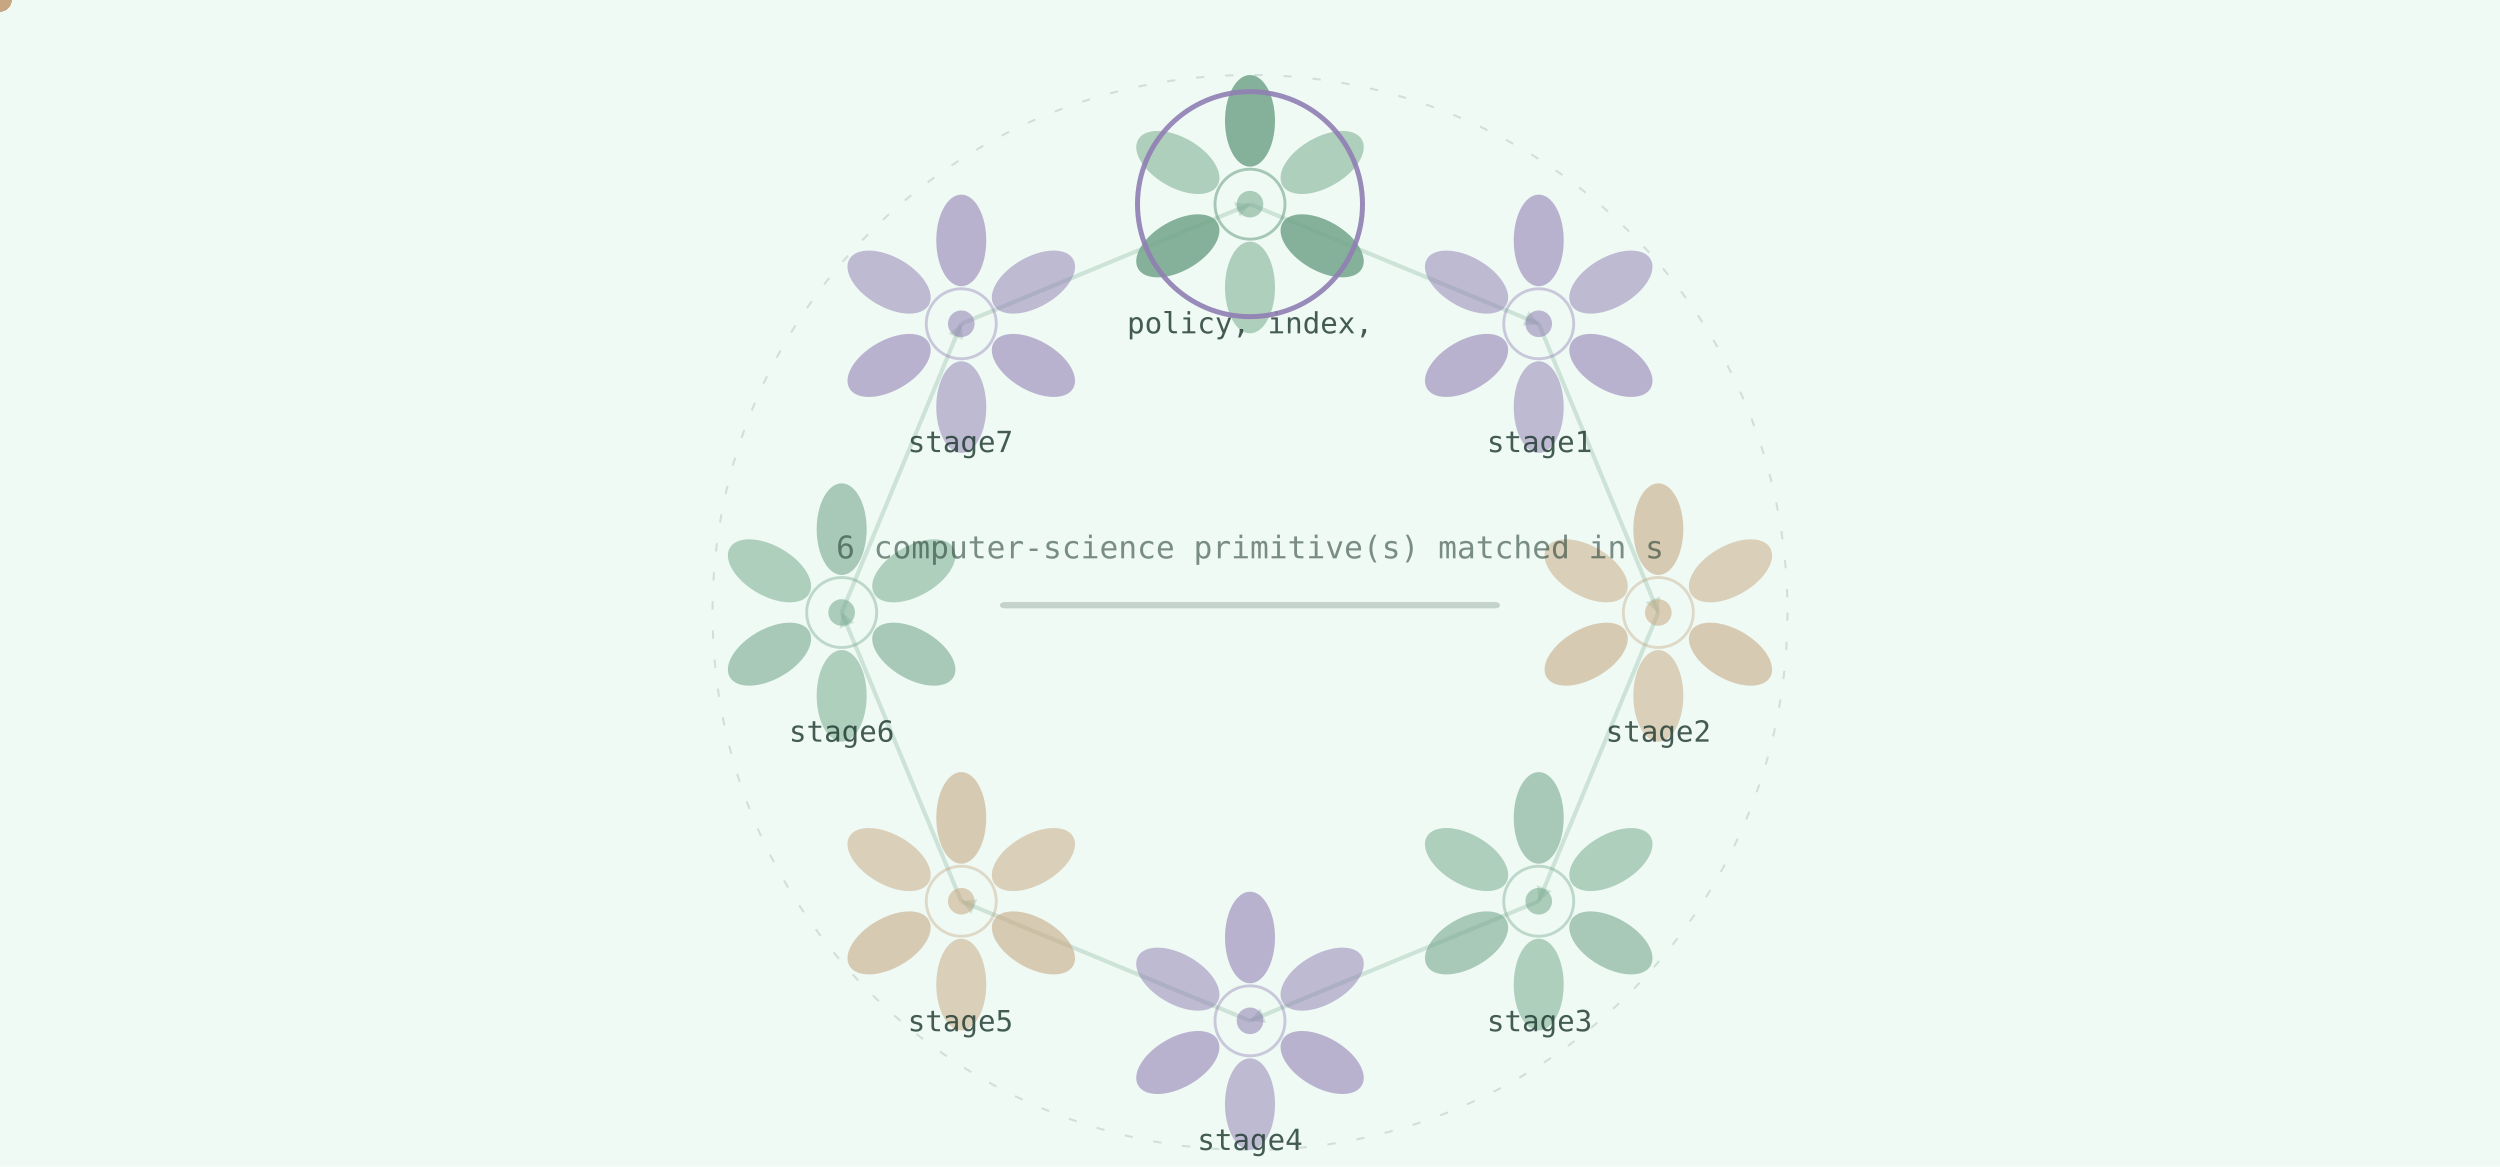
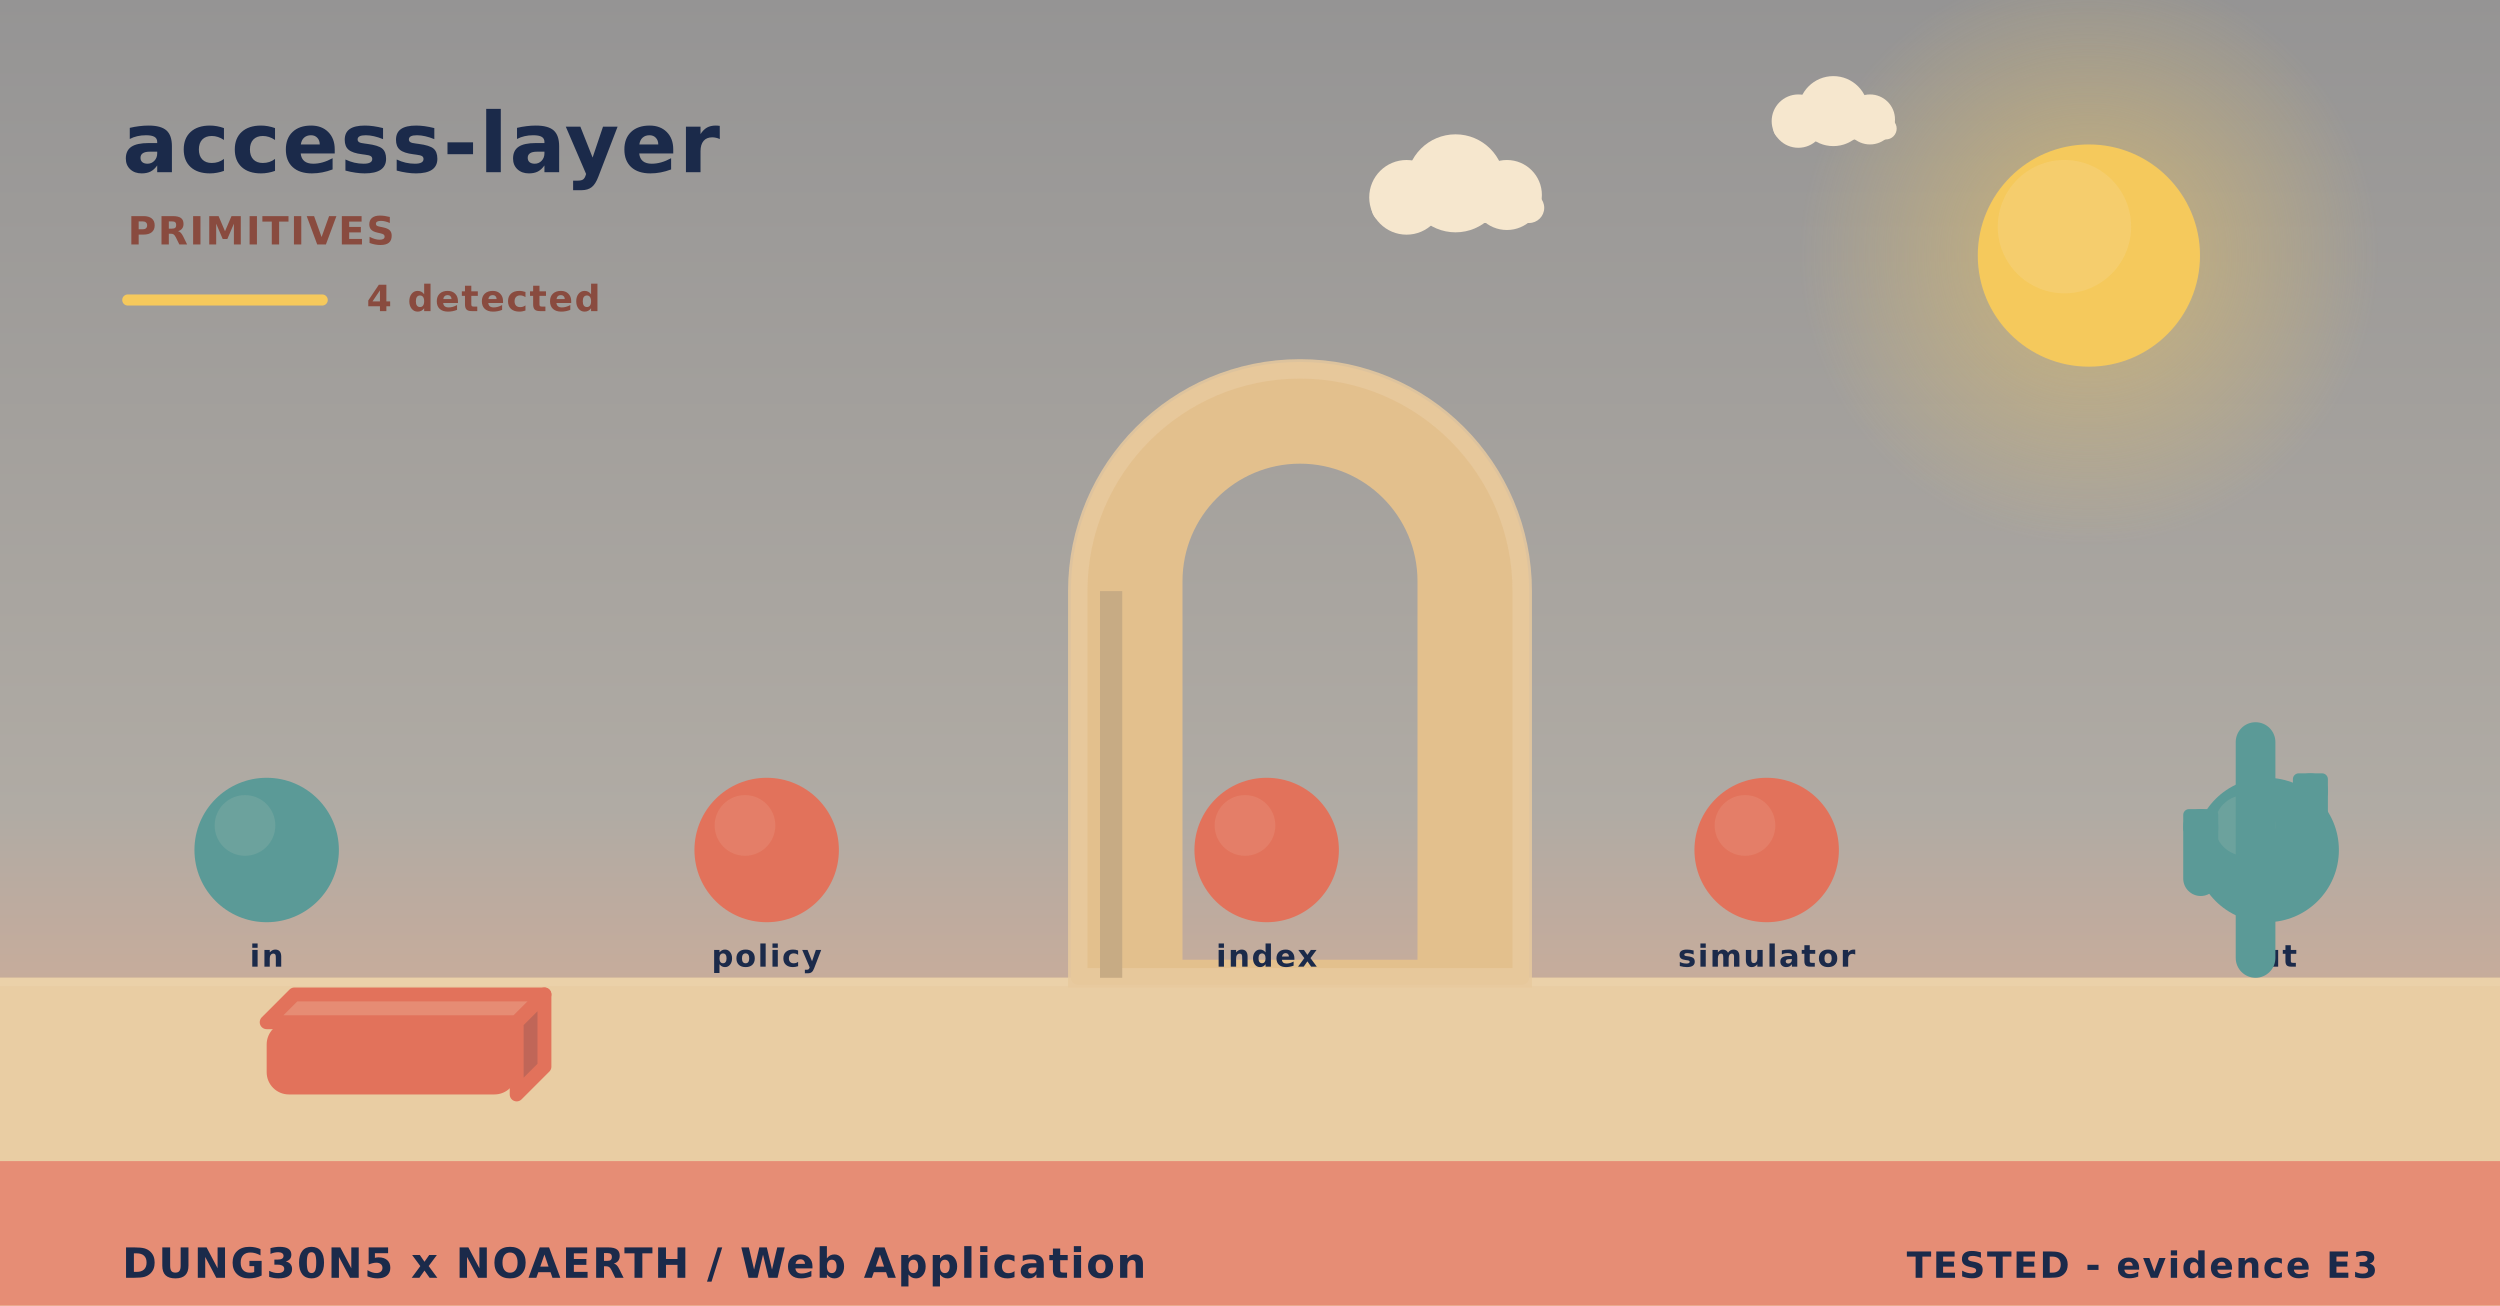
- <svg xmlns="http://www.w3.org/2000/svg" viewBox="0 0 1200 560" width="1200" height="560" role="img" aria-label="access-layer state machine">
-   <rect width="1200" height="560" fill="#effaf5" />
-   <defs>
-     <linearGradient id="gs" x1="0" y1="0" x2="1" y2="1">
-       <stop offset="0%" stop-color="#74a68b" />
-       <stop offset="100%" stop-color="#907eb3" />
-     </linearGradient>
-   </defs>
-   <circle cx="600.00" cy="294.00" r="258.00" fill="none" stroke="rgba(26,52,43,0.140)" stroke-width="1.00" opacity="1.00" stroke-dasharray="4 10" />
-   <line x1="600.00" y1="98.00" x2="738.59" y2="155.41" stroke="rgba(116,166,139,0.500)" stroke-width="2.00" opacity="0.55" />
-   <polygon points="738.59,155.41 733.76,149.29 730.86,156.32" fill="rgba(116,166,139,0.500)" opacity="0.55" />
-   <g opacity="0.9">
-     <circle cx="0.00" cy="0.00" r="5.50" fill="#c7a781" opacity="1.00" />
-     <animateTransform attributeName="transform" type="translate" values="600.00,98.00 738.59,155.41" dur="6.65s" begin="0.0s" repeatCount="indefinite" />
-     <animateTransform attributeName="transform" type="translate" values="738.59,155.41 600.00,98.00" dur="6.65s" begin="3.325s" repeatCount="indefinite" />
+ <svg xmlns="http://www.w3.org/2000/svg" width="900" height="470" viewBox="0 0 900 470" role="img" aria-label="access-layer - how it behaves">
+   <linearGradient id="skys" x1="0" y1="0" x2="0" y2="1">
+     <stop offset="0" stop-color="#959494" />
+     <stop offset="0.62" stop-color="#b0aba4" />
+     <stop offset="1" stop-color="#f3ad8a" />
+   </linearGradient>
+   <rect width="900" height="470" fill="url(#skys)" />
+   <radialGradient id="suns">
+     <stop offset="0.35" stop-color="#f5c95c" stop-opacity="0.34" />
+     <stop offset="1" stop-color="#f5c95c" stop-opacity="0" />
+   </radialGradient>
+   <circle cx="752" cy="92" r="104" fill="url(#suns)" />
+   <circle cx="752" cy="92" r="40" fill="#f5c95c" />
+   <circle cx="743.2" cy="81.6" r="24" fill="#f5d27e" opacity="0.5" />
+   <g>
+     <circle cx="524" cy="66" r="17.64" fill="#f6e7ce" />
+     <circle cx="506.36" cy="71.04" r="13.44" fill="#f6e7ce" />
+     <circle cx="542.48" cy="70.2" r="12.6" fill="#f6e7ce" />
+     <rect x="493.76" y="69.36" width="62.16" height="10.92" rx="5.46" fill="#f6e7ce" />
+     <animateTransform attributeName="transform" type="translate" values="0 0;24 0;0 0" dur="36s" begin="0s" repeatCount="indefinite" />
  </g>
-   <line x1="738.59" y1="155.41" x2="796.00" y2="294.00" stroke="rgba(116,166,139,0.500)" stroke-width="2.00" opacity="0.55" />
-   <polygon points="796.00,294.00 796.91,286.26 789.89,289.17" fill="rgba(116,166,139,0.500)" opacity="0.55" />
-   <g opacity="0.9">
-     <circle cx="0.00" cy="0.00" r="5.50" fill="#c7a781" opacity="1.00" />
-     <animateTransform attributeName="transform" type="translate" values="738.59,155.41 796.00,294.00" dur="6.65s" begin="0.831s" repeatCount="indefinite" />
-     <animateTransform attributeName="transform" type="translate" values="796.00,294.00 738.59,155.41" dur="6.65s" begin="4.156s" repeatCount="indefinite" />
+   <g>
+     <circle cx="660" cy="40" r="12.6" fill="#f6e7ce" />
+     <circle cx="647.4" cy="43.6" r="9.6" fill="#f6e7ce" />
+     <circle cx="673.2" cy="43" r="9" fill="#f6e7ce" />
+     <rect x="638.4" y="42.4" width="44.4" height="7.8" rx="3.9" fill="#f6e7ce" />
+     <animateTransform attributeName="transform" type="translate" values="0 0;-18 0;0 0" dur="46s" begin="3s" repeatCount="indefinite" />
  </g>
-   <line x1="796.00" y1="294.00" x2="738.59" y2="432.59" stroke="rgba(116,166,139,0.500)" stroke-width="2.00" opacity="0.55" />
-   <polygon points="738.59,432.59 744.71,427.76 737.68,424.86" fill="rgba(116,166,139,0.500)" opacity="0.55" />
-   <g opacity="0.9">
-     <circle cx="0.00" cy="0.00" r="5.50" fill="#c7a781" opacity="1.00" />
-     <animateTransform attributeName="transform" type="translate" values="796.00,294.00 738.59,432.59" dur="6.65s" begin="1.663s" repeatCount="indefinite" />
-     <animateTransform attributeName="transform" type="translate" values="738.59,432.59 796.00,294.00" dur="6.65s" begin="4.988s" repeatCount="indefinite" />
+   <rect x="0" y="352" width="900" height="118" fill="#e9cda3" />
+   <rect x="0" y="352" width="900" height="3" fill="#ebd1a9" />
+   <text x="44" y="62" font-family="Verdana,DejaVu Sans,sans-serif" font-size="30" font-weight="700" letter-spacing="0.6" fill="#1b2a4a" text-anchor="start">access-layer</text>
+   <text x="46" y="88" font-family="Verdana,DejaVu Sans,sans-serif" font-size="14" font-weight="700" letter-spacing="0.6" fill="#894b3f" text-anchor="start">PRIMITIVES</text>
+   <rect x="44" y="106" width="74" height="4" rx="2" fill="#f5c95c" />
+   <text x="132" y="112" font-family="Verdana,DejaVu Sans,sans-serif" font-size="13" font-weight="700" letter-spacing="0.6" fill="#894b3f" text-anchor="start">4 detected</text>
+   <path d="M388,352 L388,212.8 A80,80 0 0 1 548,212.8 L548,352 Z M423.2,348 L423.2,209.22 A44.8,44.8 0 0 1 512.8,209.22 L512.8,348 Z" fill="#e3c08d" fill-rule="evenodd" stroke="#e3c08d" stroke-width="5" stroke-linejoin="round" />
+   <path d="M388,352 L388,212.8 A80,80 0 0 1 548,212.8 L548,352 Z" fill="none" stroke="#e8c99d" stroke-width="7" stroke-linecap="round" opacity="0.85" />
+   <rect x="396" y="212.8" width="8" height="139.2" fill="#c7ab84" />
+   <circle cx="96" cy="306" r="26" fill="#5b9a97" />
+   <circle cx="88.2" cy="297.16" r="10.92" fill="#7aa9a2" opacity="0.55" />
+   <text x="96" y="348" font-family="Verdana,DejaVu Sans,sans-serif" font-size="11" font-weight="700" letter-spacing="0.6" fill="#1b2a4a" text-anchor="middle">in</text>
+   <g>
+     <circle cx="276" cy="306" r="26" fill="#e2725b" />
+     <circle cx="268.2" cy="297.16" r="10.92" fill="#e68972" opacity="0.55" />
+     <animate attributeName="opacity" values="0.8;1;0.8" dur="4.6s" begin="0s" repeatCount="indefinite" />
  </g>
-   <line x1="738.59" y1="432.59" x2="600.00" y2="490.00" stroke="rgba(116,166,139,0.500)" stroke-width="2.00" opacity="0.55" />
-   <polygon points="600.00,490.00 607.74,490.91 604.83,483.89" fill="rgba(116,166,139,0.500)" opacity="0.55" />
-   <g opacity="0.9">
-     <circle cx="0.00" cy="0.00" r="5.50" fill="#c7a781" opacity="1.00" />
-     <animateTransform attributeName="transform" type="translate" values="738.59,432.59 600.00,490.00" dur="6.65s" begin="2.494s" repeatCount="indefinite" />
-     <animateTransform attributeName="transform" type="translate" values="600.00,490.00 738.59,432.59" dur="6.65s" begin="5.819s" repeatCount="indefinite" />
+   <text x="276" y="348" font-family="Verdana,DejaVu Sans,sans-serif" font-size="11" font-weight="700" letter-spacing="0.6" fill="#1b2a4a" text-anchor="middle">policy</text>
+   <g>
+     <circle cx="456" cy="306" r="26" fill="#e2725b" />
+     <circle cx="448.2" cy="297.16" r="10.92" fill="#e68972" opacity="0.55" />
+     <animate attributeName="opacity" values="0.8;1;0.8" dur="5.2s" begin="0s" repeatCount="indefinite" />
  </g>
-   <line x1="600.00" y1="490.00" x2="461.41" y2="432.59" stroke="rgba(116,166,139,0.500)" stroke-width="2.00" opacity="0.55" />
-   <polygon points="461.41,432.59 466.24,438.71 469.14,431.68" fill="rgba(116,166,139,0.500)" opacity="0.55" />
-   <g opacity="0.9">
-     <circle cx="0.00" cy="0.00" r="5.50" fill="#c7a781" opacity="1.00" />
-     <animateTransform attributeName="transform" type="translate" values="600.00,490.00 461.41,432.59" dur="6.65s" begin="3.325s" repeatCount="indefinite" />
-     <animateTransform attributeName="transform" type="translate" values="461.41,432.59 600.00,490.00" dur="6.65s" begin="6.65s" repeatCount="indefinite" />
+   <text x="456" y="348" font-family="Verdana,DejaVu Sans,sans-serif" font-size="11" font-weight="700" letter-spacing="0.6" fill="#1b2a4a" text-anchor="middle">index</text>
+   <g>
+     <circle cx="636" cy="306" r="26" fill="#e2725b" />
+     <circle cx="628.2" cy="297.16" r="10.92" fill="#e68972" opacity="0.55" />
+     <animate attributeName="opacity" values="0.8;1;0.8" dur="5.8s" begin="0s" repeatCount="indefinite" />
  </g>
-   <line x1="461.41" y1="432.59" x2="404.00" y2="294.00" stroke="rgba(116,166,139,0.500)" stroke-width="2.00" opacity="0.55" />
-   <polygon points="404.00,294.00 403.09,301.74 410.11,298.83" fill="rgba(116,166,139,0.500)" opacity="0.55" />
-   <g opacity="0.9">
-     <circle cx="0.00" cy="0.00" r="5.50" fill="#c7a781" opacity="1.00" />
-     <animateTransform attributeName="transform" type="translate" values="461.41,432.59 404.00,294.00" dur="6.65s" begin="4.156s" repeatCount="indefinite" />
-     <animateTransform attributeName="transform" type="translate" values="404.00,294.00 461.41,432.59" dur="6.65s" begin="7.481s" repeatCount="indefinite" />
-   </g>
-   <line x1="404.00" y1="294.00" x2="461.41" y2="155.41" stroke="rgba(116,166,139,0.500)" stroke-width="2.00" opacity="0.55" />
-   <polygon points="461.41,155.41 455.29,160.24 462.32,163.14" fill="rgba(116,166,139,0.500)" opacity="0.55" />
-   <g opacity="0.9">
-     <circle cx="0.00" cy="0.00" r="5.50" fill="#c7a781" opacity="1.00" />
-     <animateTransform attributeName="transform" type="translate" values="404.00,294.00 461.41,155.41" dur="6.65s" begin="4.988s" repeatCount="indefinite" />
-     <animateTransform attributeName="transform" type="translate" values="461.41,155.41 404.00,294.00" dur="6.65s" begin="8.312s" repeatCount="indefinite" />
-   </g>
-   <line x1="461.41" y1="155.41" x2="600.00" y2="98.00" stroke="rgba(116,166,139,0.500)" stroke-width="2.00" opacity="0.55" />
-   <polygon points="600.00,98.00 592.26,97.09 595.17,104.11" fill="rgba(116,166,139,0.500)" opacity="0.55" />
-   <g opacity="0.9">
-     <circle cx="0.00" cy="0.00" r="5.50" fill="#c7a781" opacity="1.00" />
-     <animateTransform attributeName="transform" type="translate" values="461.41,155.41 600.00,98.00" dur="6.65s" begin="5.819s" repeatCount="indefinite" />
-     <animateTransform attributeName="transform" type="translate" values="600.00,98.00 461.41,155.41" dur="6.65s" begin="9.144s" repeatCount="indefinite" />
-   </g>
-   <ellipse cx="600.00" cy="58.00" rx="12.00" ry="22.00" fill="rgba(116,166,139,0.900)" opacity="0.95" transform="rotate(0.0 600.00 58.00)" />
-   <ellipse cx="634.64" cy="78.00" rx="12.00" ry="22.00" fill="rgba(116,166,139,0.550)" opacity="0.95" transform="rotate(60.0 634.64 78.00)" />
-   <ellipse cx="634.64" cy="118.00" rx="12.00" ry="22.00" fill="rgba(116,166,139,0.900)" opacity="0.95" transform="rotate(120.0 634.64 118.00)" />
-   <ellipse cx="600.00" cy="138.00" rx="12.00" ry="22.00" fill="rgba(116,166,139,0.550)" opacity="0.95" transform="rotate(180.0 600.00 138.00)" />
-   <ellipse cx="565.36" cy="118.00" rx="12.00" ry="22.00" fill="rgba(116,166,139,0.900)" opacity="0.95" transform="rotate(240.0 565.36 118.00)" />
-   <ellipse cx="565.36" cy="78.00" rx="12.00" ry="22.00" fill="rgba(116,166,139,0.550)" opacity="0.95" transform="rotate(300.0 565.36 78.00)" />
-   <circle cx="600.00" cy="98.00" r="16.80" fill="none" stroke="rgba(116,166,139,0.900)" stroke-width="1.40" opacity="0.66" />
-   <circle cx="600.00" cy="98.00" r="6.40" fill="rgba(116,166,139,0.550)" opacity="1.00" />
-   <text x="600" y="160" font-family="ui-monospace,Menlo,monospace" font-size="14" fill="rgba(26,52,43,0.800)" text-anchor="middle">policy, index,</text>
-   <g>
-     <circle cx="600.00" cy="98.00" r="54.00" fill="none" stroke="#907eb3" stroke-width="2.40" opacity="0.90" />
-     <animate attributeName="opacity" values="0.25;1.0;0.25" dur="13.3s" begin="0.0s" repeatCount="indefinite" />
-   </g>
-   <ellipse cx="738.59" cy="115.41" rx="12.00" ry="22.00" fill="rgba(144,126,179,0.600)" opacity="0.95" transform="rotate(0.0 738.59 115.41)" />
-   <ellipse cx="773.23" cy="135.41" rx="12.00" ry="22.00" fill="rgba(144,126,179,0.550)" opacity="0.95" transform="rotate(60.0 773.23 135.41)" />
-   <ellipse cx="773.23" cy="175.41" rx="12.00" ry="22.00" fill="rgba(144,126,179,0.600)" opacity="0.95" transform="rotate(120.0 773.23 175.41)" />
-   <ellipse cx="738.59" cy="195.41" rx="12.00" ry="22.00" fill="rgba(144,126,179,0.550)" opacity="0.95" transform="rotate(180.0 738.59 195.41)" />
-   <ellipse cx="703.95" cy="175.41" rx="12.00" ry="22.00" fill="rgba(144,126,179,0.600)" opacity="0.95" transform="rotate(240.0 703.95 175.41)" />
-   <ellipse cx="703.95" cy="135.41" rx="12.00" ry="22.00" fill="rgba(144,126,179,0.550)" opacity="0.95" transform="rotate(300.0 703.95 135.41)" />
-   <circle cx="738.59" cy="155.41" r="16.80" fill="none" stroke="rgba(144,126,179,0.600)" stroke-width="1.40" opacity="0.66" />
-   <circle cx="738.59" cy="155.41" r="6.40" fill="rgba(144,126,179,0.550)" opacity="1.00" />
-   <text x="739" y="217" font-family="ui-monospace,Menlo,monospace" font-size="14" fill="rgba(26,52,43,0.800)" text-anchor="middle">stage1</text>
-   <ellipse cx="796.00" cy="254.00" rx="12.00" ry="22.00" fill="rgba(199,167,129,0.600)" opacity="0.95" transform="rotate(0.0 796.00 254.00)" />
-   <ellipse cx="830.64" cy="274.00" rx="12.00" ry="22.00" fill="rgba(199,167,129,0.550)" opacity="0.95" transform="rotate(60.0 830.64 274.00)" />
-   <ellipse cx="830.64" cy="314.00" rx="12.00" ry="22.00" fill="rgba(199,167,129,0.600)" opacity="0.95" transform="rotate(120.0 830.64 314.00)" />
-   <ellipse cx="796.00" cy="334.00" rx="12.00" ry="22.00" fill="rgba(199,167,129,0.550)" opacity="0.95" transform="rotate(180.0 796.00 334.00)" />
-   <ellipse cx="761.36" cy="314.00" rx="12.00" ry="22.00" fill="rgba(199,167,129,0.600)" opacity="0.95" transform="rotate(240.0 761.36 314.00)" />
-   <ellipse cx="761.36" cy="274.00" rx="12.00" ry="22.00" fill="rgba(199,167,129,0.550)" opacity="0.95" transform="rotate(300.0 761.36 274.00)" />
-   <circle cx="796.00" cy="294.00" r="16.80" fill="none" stroke="rgba(199,167,129,0.600)" stroke-width="1.40" opacity="0.66" />
-   <circle cx="796.00" cy="294.00" r="6.40" fill="rgba(199,167,129,0.550)" opacity="1.00" />
-   <text x="796" y="356" font-family="ui-monospace,Menlo,monospace" font-size="14" fill="rgba(26,52,43,0.800)" text-anchor="middle">stage2</text>
-   <ellipse cx="738.59" cy="392.59" rx="12.00" ry="22.00" fill="rgba(116,166,139,0.600)" opacity="0.95" transform="rotate(0.0 738.59 392.59)" />
-   <ellipse cx="773.23" cy="412.59" rx="12.00" ry="22.00" fill="rgba(116,166,139,0.550)" opacity="0.95" transform="rotate(60.0 773.23 412.59)" />
-   <ellipse cx="773.23" cy="452.59" rx="12.00" ry="22.00" fill="rgba(116,166,139,0.600)" opacity="0.95" transform="rotate(120.0 773.23 452.59)" />
-   <ellipse cx="738.59" cy="472.59" rx="12.00" ry="22.00" fill="rgba(116,166,139,0.550)" opacity="0.95" transform="rotate(180.0 738.59 472.59)" />
-   <ellipse cx="703.95" cy="452.59" rx="12.00" ry="22.00" fill="rgba(116,166,139,0.600)" opacity="0.95" transform="rotate(240.0 703.95 452.59)" />
-   <ellipse cx="703.95" cy="412.59" rx="12.00" ry="22.00" fill="rgba(116,166,139,0.550)" opacity="0.95" transform="rotate(300.0 703.95 412.59)" />
-   <circle cx="738.59" cy="432.59" r="16.80" fill="none" stroke="rgba(116,166,139,0.600)" stroke-width="1.40" opacity="0.66" />
-   <circle cx="738.59" cy="432.59" r="6.40" fill="rgba(116,166,139,0.550)" opacity="1.00" />
-   <text x="739" y="495" font-family="ui-monospace,Menlo,monospace" font-size="14" fill="rgba(26,52,43,0.800)" text-anchor="middle">stage3</text>
-   <ellipse cx="600.00" cy="450.00" rx="12.00" ry="22.00" fill="rgba(144,126,179,0.600)" opacity="0.95" transform="rotate(0.0 600.00 450.00)" />
-   <ellipse cx="634.64" cy="470.00" rx="12.00" ry="22.00" fill="rgba(144,126,179,0.550)" opacity="0.95" transform="rotate(60.0 634.64 470.00)" />
-   <ellipse cx="634.64" cy="510.00" rx="12.00" ry="22.00" fill="rgba(144,126,179,0.600)" opacity="0.95" transform="rotate(120.0 634.64 510.00)" />
-   <ellipse cx="600.00" cy="530.00" rx="12.00" ry="22.00" fill="rgba(144,126,179,0.550)" opacity="0.95" transform="rotate(180.0 600.00 530.00)" />
-   <ellipse cx="565.36" cy="510.00" rx="12.00" ry="22.00" fill="rgba(144,126,179,0.600)" opacity="0.95" transform="rotate(240.0 565.36 510.00)" />
-   <ellipse cx="565.36" cy="470.00" rx="12.00" ry="22.00" fill="rgba(144,126,179,0.550)" opacity="0.95" transform="rotate(300.0 565.36 470.00)" />
-   <circle cx="600.00" cy="490.00" r="16.80" fill="none" stroke="rgba(144,126,179,0.600)" stroke-width="1.40" opacity="0.66" />
-   <circle cx="600.00" cy="490.00" r="6.40" fill="rgba(144,126,179,0.550)" opacity="1.00" />
-   <text x="600" y="552" font-family="ui-monospace,Menlo,monospace" font-size="14" fill="rgba(26,52,43,0.800)" text-anchor="middle">stage4</text>
-   <ellipse cx="461.41" cy="392.59" rx="12.00" ry="22.00" fill="rgba(199,167,129,0.600)" opacity="0.95" transform="rotate(0.0 461.41 392.59)" />
-   <ellipse cx="496.05" cy="412.59" rx="12.00" ry="22.00" fill="rgba(199,167,129,0.550)" opacity="0.95" transform="rotate(60.0 496.05 412.59)" />
-   <ellipse cx="496.05" cy="452.59" rx="12.00" ry="22.00" fill="rgba(199,167,129,0.600)" opacity="0.95" transform="rotate(120.0 496.05 452.59)" />
-   <ellipse cx="461.41" cy="472.59" rx="12.00" ry="22.00" fill="rgba(199,167,129,0.550)" opacity="0.95" transform="rotate(180.0 461.41 472.59)" />
-   <ellipse cx="426.77" cy="452.59" rx="12.00" ry="22.00" fill="rgba(199,167,129,0.600)" opacity="0.95" transform="rotate(240.0 426.77 452.59)" />
-   <ellipse cx="426.77" cy="412.59" rx="12.00" ry="22.00" fill="rgba(199,167,129,0.550)" opacity="0.95" transform="rotate(300.0 426.77 412.59)" />
-   <circle cx="461.41" cy="432.59" r="16.80" fill="none" stroke="rgba(199,167,129,0.600)" stroke-width="1.40" opacity="0.66" />
-   <circle cx="461.41" cy="432.59" r="6.40" fill="rgba(199,167,129,0.550)" opacity="1.00" />
-   <text x="461" y="495" font-family="ui-monospace,Menlo,monospace" font-size="14" fill="rgba(26,52,43,0.800)" text-anchor="middle">stage5</text>
-   <ellipse cx="404.00" cy="254.00" rx="12.00" ry="22.00" fill="rgba(116,166,139,0.600)" opacity="0.95" transform="rotate(0.0 404.00 254.00)" />
-   <ellipse cx="438.64" cy="274.00" rx="12.00" ry="22.00" fill="rgba(116,166,139,0.550)" opacity="0.95" transform="rotate(60.0 438.64 274.00)" />
-   <ellipse cx="438.64" cy="314.00" rx="12.00" ry="22.00" fill="rgba(116,166,139,0.600)" opacity="0.95" transform="rotate(120.0 438.64 314.00)" />
-   <ellipse cx="404.00" cy="334.00" rx="12.00" ry="22.00" fill="rgba(116,166,139,0.550)" opacity="0.95" transform="rotate(180.0 404.00 334.00)" />
-   <ellipse cx="369.36" cy="314.00" rx="12.00" ry="22.00" fill="rgba(116,166,139,0.600)" opacity="0.95" transform="rotate(240.0 369.36 314.00)" />
-   <ellipse cx="369.36" cy="274.00" rx="12.00" ry="22.00" fill="rgba(116,166,139,0.550)" opacity="0.95" transform="rotate(300.0 369.36 274.00)" />
-   <circle cx="404.00" cy="294.00" r="16.80" fill="none" stroke="rgba(116,166,139,0.600)" stroke-width="1.40" opacity="0.66" />
-   <circle cx="404.00" cy="294.00" r="6.40" fill="rgba(116,166,139,0.550)" opacity="1.00" />
-   <text x="404" y="356" font-family="ui-monospace,Menlo,monospace" font-size="14" fill="rgba(26,52,43,0.800)" text-anchor="middle">stage6</text>
-   <ellipse cx="461.41" cy="115.41" rx="12.00" ry="22.00" fill="rgba(144,126,179,0.600)" opacity="0.95" transform="rotate(0.0 461.41 115.41)" />
-   <ellipse cx="496.05" cy="135.41" rx="12.00" ry="22.00" fill="rgba(144,126,179,0.550)" opacity="0.95" transform="rotate(60.0 496.05 135.41)" />
-   <ellipse cx="496.05" cy="175.41" rx="12.00" ry="22.00" fill="rgba(144,126,179,0.600)" opacity="0.95" transform="rotate(120.0 496.05 175.41)" />
-   <ellipse cx="461.41" cy="195.41" rx="12.00" ry="22.00" fill="rgba(144,126,179,0.550)" opacity="0.95" transform="rotate(180.0 461.41 195.41)" />
-   <ellipse cx="426.77" cy="175.41" rx="12.00" ry="22.00" fill="rgba(144,126,179,0.600)" opacity="0.95" transform="rotate(240.0 426.77 175.41)" />
-   <ellipse cx="426.77" cy="135.41" rx="12.00" ry="22.00" fill="rgba(144,126,179,0.550)" opacity="0.95" transform="rotate(300.0 426.77 135.41)" />
-   <circle cx="461.41" cy="155.41" r="16.80" fill="none" stroke="rgba(144,126,179,0.600)" stroke-width="1.40" opacity="0.66" />
-   <circle cx="461.41" cy="155.41" r="6.40" fill="rgba(144,126,179,0.550)" opacity="1.00" />
-   <text x="461" y="217" font-family="ui-monospace,Menlo,monospace" font-size="14" fill="rgba(26,52,43,0.800)" text-anchor="middle">stage7</text>
-   <rect x="480.00" y="289.00" width="240.00" height="3.00" rx="2.00" fill="rgba(26,52,43,0.200)" opacity="1.00" />
-   <text x="600" y="268" font-family="ui-monospace,Menlo,monospace" font-size="15" fill="rgba(26,52,43,0.550)" text-anchor="middle">6 computer-science primitive(s) matched in s</text>
+   <text x="636" y="348" font-family="Verdana,DejaVu Sans,sans-serif" font-size="11" font-weight="700" letter-spacing="0.6" fill="#1b2a4a" text-anchor="middle">simulator</text>
+   <circle cx="816" cy="306" r="26" fill="#5b9a97" />
+   <circle cx="808.2" cy="297.16" r="10.92" fill="#7aa9a2" opacity="0.55" />
+   <text x="816" y="348" font-family="Verdana,DejaVu Sans,sans-serif" font-size="11" font-weight="700" letter-spacing="0.6" fill="#1b2a4a" text-anchor="middle">out</text>
+   <path d="M96,368 L186,368 L196,358 L106,358 Z" fill="#e68c74" stroke="#e2725b" stroke-width="5" stroke-linejoin="round" />
+   <path d="M186,368 L196,358 L196,384 L186,394 Z" fill="#c06658" stroke="#e2725b" stroke-width="5" stroke-linejoin="round" />
+   <rect x="96" y="368" width="90" height="26" rx="8" fill="#e2725b" />
+   <rect x="804.86" y="260" width="14.28" height="92" rx="7.14" fill="#5b9a97" />
+   <rect x="785.96" y="291.28" width="12.6" height="31.28" rx="6.3" fill="#5b9a97" />
+   <rect x="785.96" y="291.28" width="12.6" height="9.2" rx="2.1" fill="#5b9a97" />
+   <rect x="825.44" y="278.4" width="12.6" height="31.28" rx="6.3" fill="#5b9a97" />
+   <rect x="825.44" y="278.4" width="12.6" height="9.2" rx="2.1" fill="#5b9a97" />
+   <rect x="0" y="418" width="900" height="52" rx="0" fill="#e68972" opacity="0.94" />
+   <text x="44" y="460" font-family="Verdana,DejaVu Sans,sans-serif" font-size="15" font-weight="700" letter-spacing="0.6" fill="#1b2a4a" text-anchor="start">DUNG30N5 x NOAERTH  /  Web Application</text>
+   <text x="856" y="460" font-family="Verdana,DejaVu Sans,sans-serif" font-size="13" font-weight="700" letter-spacing="0.6" fill="#1b2a4a" text-anchor="end">TESTED  -  evidence E3</text>
</svg>
